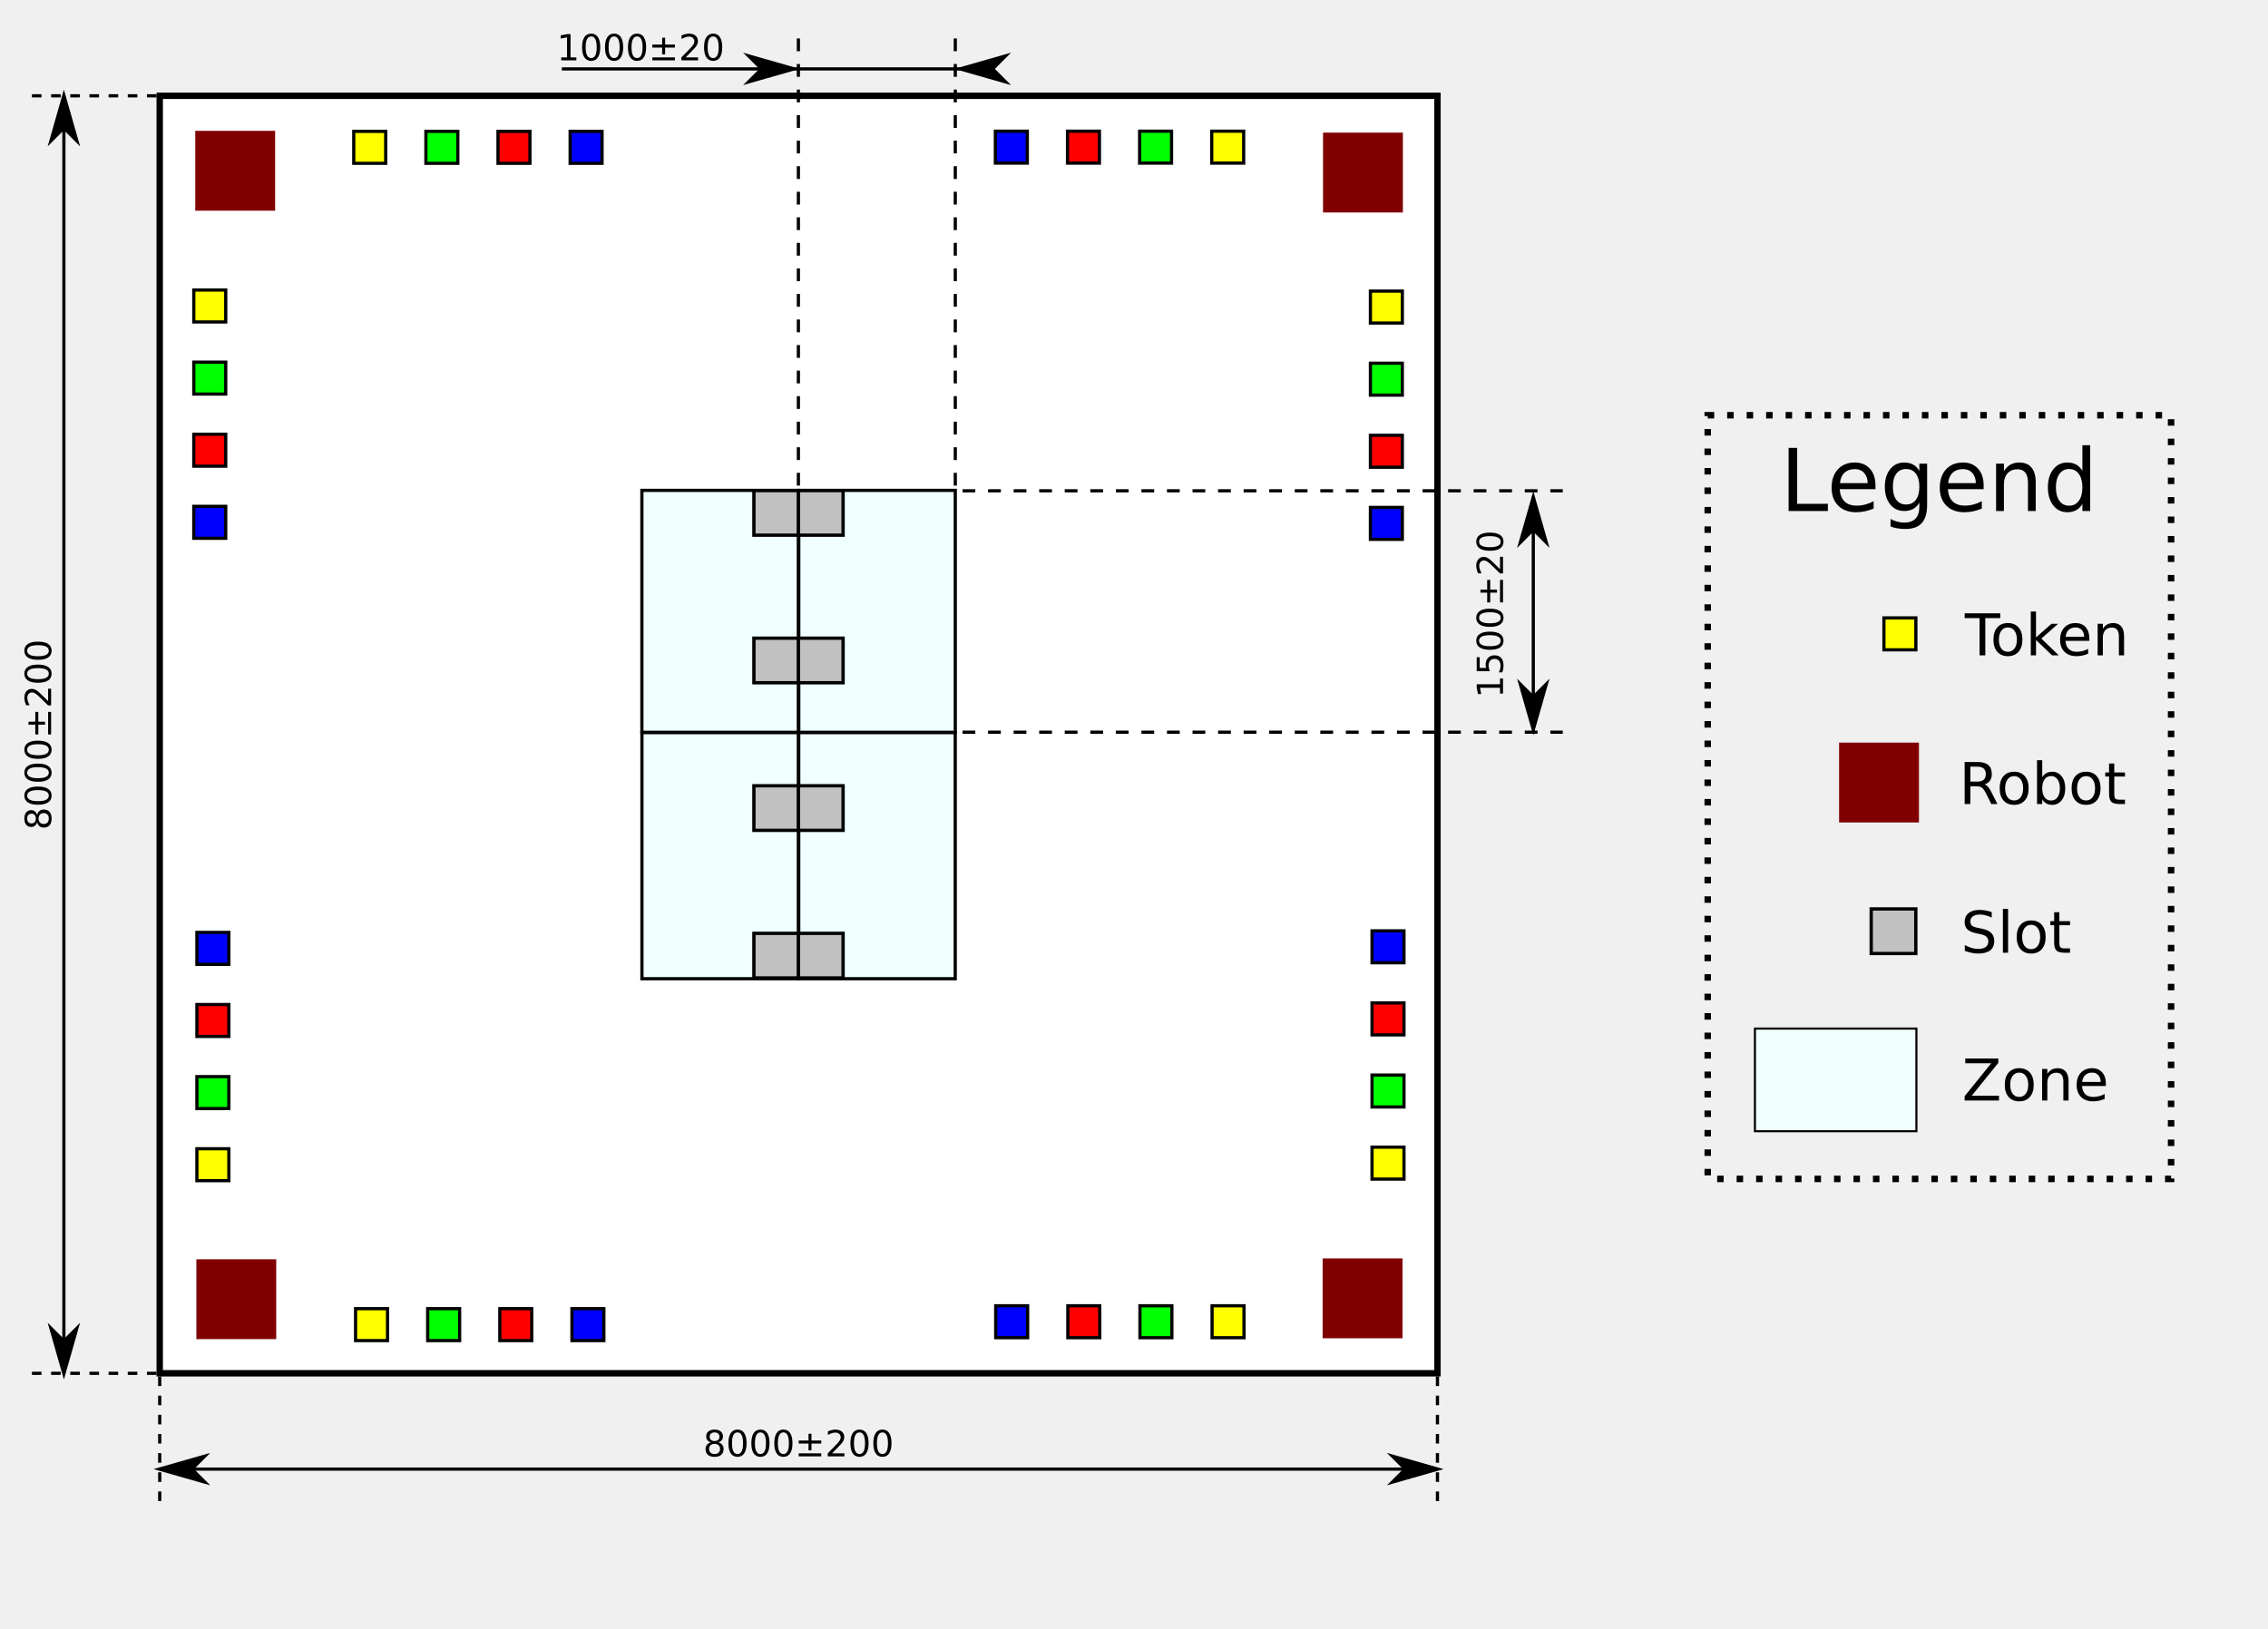
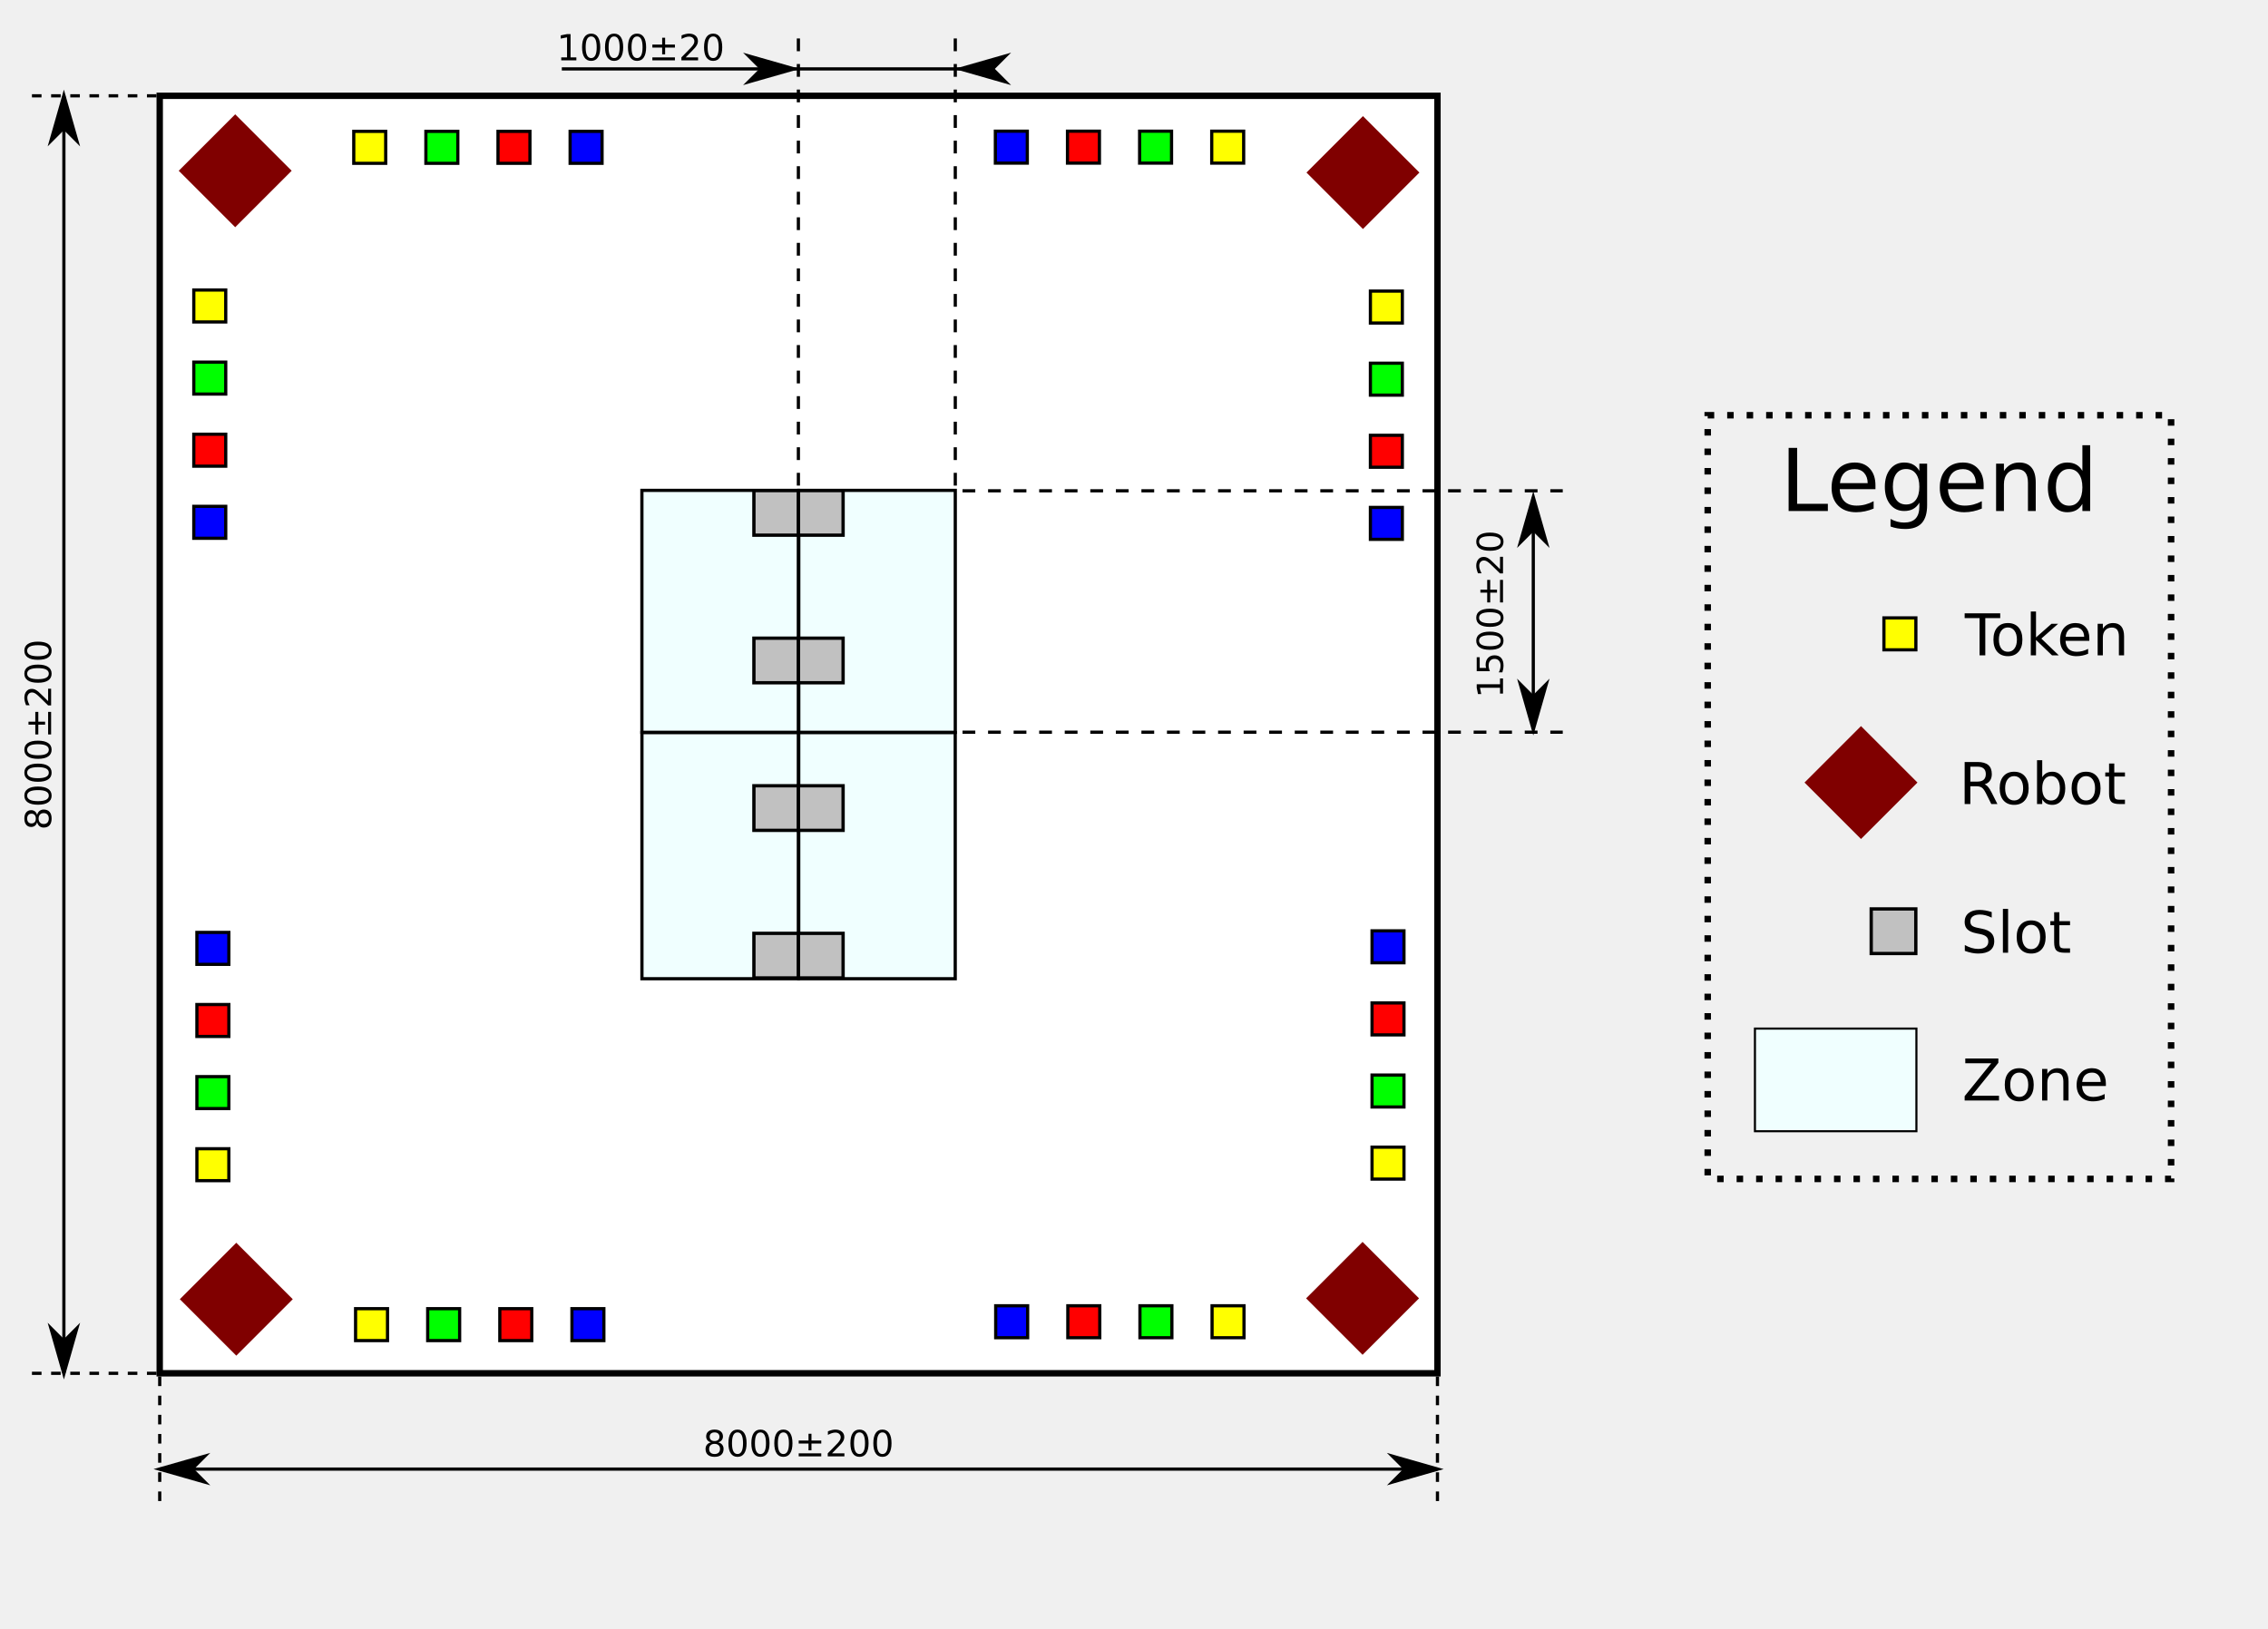
<svg xmlns="http://www.w3.org/2000/svg" width="1257.874" height="903.543" id="svg9784" version="1.1">
  <defs id="defs9786">
    <marker orient="auto" refY="0" refX="0" id="Arrow1Lstart" style="overflow:visible">
      <path id="path4180" d="M 0,0 5,-5 -12.5,0 5,5 0,0 z" style="fill-rule:evenodd;stroke:#000000;stroke-width:1pt" transform="matrix(0.8,0,0,0.8,10,0)" />
    </marker>
    <marker orient="auto" refY="0" refX="0" id="Arrow1Lend" style="overflow:visible">
      <path id="path4183" d="M 0,0 5,-5 -12.5,0 5,5 0,0 z" style="fill-rule:evenodd;stroke:#000000;stroke-width:1pt" transform="matrix(-0.8,0,0,-0.8,-10,0)" />
    </marker>
    <marker orient="auto" refY="0" refX="0" id="Arrow1Lstart-9" style="overflow:visible">
      <path id="path4180-9" d="M 0,0 5,-5 -12.5,0 5,5 0,0 z" style="fill-rule:evenodd;stroke:#000000;stroke-width:1pt" transform="matrix(0.8,0,0,0.8,10,0)" />
    </marker>
    <marker orient="auto" refY="0" refX="0" id="Arrow1Lend-9" style="overflow:visible">
      <path id="path4183-8" d="M 0,0 5,-5 -12.5,0 5,5 0,0 z" style="fill-rule:evenodd;stroke:#000000;stroke-width:1pt" transform="matrix(-0.8,0,0,-0.8,-10,0)" />
    </marker>
    <marker orient="auto" refY="0" refX="0" id="Arrow1Lstart-2" style="overflow:visible">
      <path id="path4180-1" d="M 0,0 5,-5 -12.5,0 5,5 0,0 z" style="fill-rule:evenodd;stroke:#000000;stroke-width:1pt" transform="matrix(0.8,0,0,0.8,10,0)" />
    </marker>
    <marker orient="auto" refY="0" refX="0" id="Arrow1Lend-5" style="overflow:visible">
      <path id="path4183-3" d="M 0,0 5,-5 -12.5,0 5,5 0,0 z" style="fill-rule:evenodd;stroke:#000000;stroke-width:1pt" transform="matrix(-0.8,0,0,-0.8,-10,0)" />
    </marker>
    <marker orient="auto" refY="0" refX="0" id="Arrow1Lstart-0" style="overflow:visible">
      <path id="path4180-2" d="M 0,0 5,-5 -12.5,0 5,5 0,0 z" style="fill-rule:evenodd;stroke:#000000;stroke-width:1pt" transform="matrix(0.8,0,0,0.8,10,0)" />
    </marker>
    <marker orient="auto" refY="0" refX="0" id="Arrow1Lend-7" style="overflow:visible">
      <path id="path4183-2" d="M 0,0 5,-5 -12.5,0 5,5 0,0 z" style="fill-rule:evenodd;stroke:#000000;stroke-width:1pt" transform="matrix(-0.8,0,0,-0.8,-10,0)" />
    </marker>
    <marker orient="auto" refY="0" refX="0" id="Arrow1Lstart-8" style="overflow:visible">
      <path id="path4180-4" d="M 0,0 5,-5 -12.5,0 5,5 0,0 z" style="fill-rule:evenodd;stroke:#000000;stroke-width:1pt" transform="matrix(0.8,0,0,0.8,10,0)" />
    </marker>
    <marker orient="auto" refY="0" refX="0" id="Arrow1Lend-0" style="overflow:visible">
      <path id="path4183-32" d="M 0,0 5,-5 -12.5,0 5,5 0,0 z" style="fill-rule:evenodd;stroke:#000000;stroke-width:1pt" transform="matrix(-0.8,0,0,-0.8,-10,0)" />
    </marker>
    <marker orient="auto" refY="0" refX="0" id="Arrow1Lend-2" style="overflow:visible">
      <path id="path4183-1" d="M 0,0 5,-5 -12.5,0 5,5 0,0 z" style="fill-rule:evenodd;stroke:#000000;stroke-width:1pt" transform="matrix(-0.8,0,0,-0.8,-10,0)" />
    </marker>
    <marker orient="auto" refY="0" refX="0" id="Arrow1Lstart-4" style="overflow:visible">
      <path id="path4180-47" d="M 0,0 5,-5 -12.5,0 5,5 0,0 z" style="fill-rule:evenodd;stroke:#000000;stroke-width:1pt" transform="matrix(0.8,0,0,0.8,10,0)" />
    </marker>
    <marker orient="auto" refY="0" refX="0" id="Arrow1Lend-8" style="overflow:visible">
      <path id="path4183-16" d="M 0,0 5,-5 -12.5,0 5,5 0,0 z" style="fill-rule:evenodd;stroke:#000000;stroke-width:1pt" transform="matrix(-0.8,0,0,-0.8,-10,0)" />
    </marker>
    <marker orient="auto" refY="0" refX="0" id="Arrow1Lstart-91" style="overflow:visible">
      <path id="path4180-6" d="M 0,0 5,-5 -12.5,0 5,5 0,0 z" style="fill-rule:evenodd;stroke:#000000;stroke-width:1pt" transform="matrix(0.8,0,0,0.8,10,0)" />
    </marker>
    <marker orient="auto" refY="0" refX="0" id="Arrow1Lend-27" style="overflow:visible">
      <path id="path4183-6" d="M 0,0 5,-5 -12.5,0 5,5 0,0 z" style="fill-rule:evenodd;stroke:#000000;stroke-width:1pt" transform="matrix(-0.8,0,0,-0.8,-10,0)" />
    </marker>
    <marker orient="auto" refY="0" refX="0" id="Arrow1Lstart-84" style="overflow:visible">
      <path id="path4180-5" d="M 0,0 5,-5 -12.5,0 5,5 0,0 z" style="fill-rule:evenodd;stroke:#000000;stroke-width:1pt" transform="matrix(0.8,0,0,0.8,10,0)" />
    </marker>
    <marker orient="auto" refY="0" refX="0" id="Arrow1Lstart-7" style="overflow:visible">
      <path id="path4180-92" d="M 0,0 5,-5 -12.5,0 5,5 0,0 z" style="fill-rule:evenodd;stroke:#000000;stroke-width:1pt" transform="matrix(0.8,0,0,0.8,10,0)" />
    </marker>
    <marker orient="auto" refY="0" refX="0" id="Arrow1Lend-87" style="overflow:visible">
      <path id="path4183-62" d="M 0,0 5,-5 -12.5,0 5,5 0,0 z" style="fill-rule:evenodd;stroke:#000000;stroke-width:1pt" transform="matrix(-0.8,0,0,-0.8,-10,0)" />
    </marker>
    <marker orient="auto" refY="0" refX="0" id="Arrow1Lstart-49" style="overflow:visible">
      <path id="path4180-18" d="M 0,0 5,-5 -12.5,0 5,5 0,0 z" style="fill-rule:evenodd;stroke:#000000;stroke-width:1pt" transform="matrix(0.8,0,0,0.8,10,0)" />
    </marker>
    <marker orient="auto" refY="0" refX="0" id="Arrow1Lend-1" style="overflow:visible">
      <path id="path4183-5" d="M 0,0 5,-5 -12.5,0 5,5 0,0 z" style="fill-rule:evenodd;stroke:#000000;stroke-width:1pt" transform="matrix(-0.8,0,0,-0.8,-10,0)" />
    </marker>
  </defs>
  <g id="layer1" transform="translate(0,-148.8188)">
    <rect style="fill:#ffffff;fill-opacity:1;stroke:#000000;stroke-width:3.543;stroke-linecap:round;stroke-linejoin:miter;stroke-miterlimit:4;stroke-opacity:1;stroke-dasharray:none;stroke-dashoffset:0" id="rect9794" width="708.661" height="708.661" x="88.583" y="201.968" />
    <g id="g5583" transform="translate(-620.0787,53.14962)">
      <path transform="translate(0,308.2677)" id="path4998" d="m 708.661,620.079 0,-70.866" style="fill:none;stroke:#000000;stroke-width:1.772;stroke-linecap:butt;stroke-linejoin:miter;stroke-miterlimit:4;stroke-opacity:1;stroke-dasharray:5.315, 5.315;stroke-dashoffset:0" />
      <path style="fill:none;stroke:#000000;stroke-width:1.772;stroke-linecap:butt;stroke-linejoin:miter;stroke-miterlimit:4;stroke-opacity:1;stroke-dasharray:5.315, 5.315;stroke-dashoffset:0" d="m 1417.323,928.346 0,-70.866" id="path5000" />
      <path style="fill:none;stroke:#000000;stroke-width:1.772;stroke-linecap:butt;stroke-linejoin:miter;stroke-miterlimit:4;stroke-opacity:1;stroke-dasharray:none;marker-start:url(#Arrow1Lstart);marker-mid:none;marker-end:url(#Arrow1Lend)" d="m 708.661,910.63 c 42.507,0 666.155,0 708.661,0" id="path5002" />
      <text xml:space="preserve" style="font-size:11px;font-style:normal;font-weight:normal;line-height:125%;letter-spacing:0px;word-spacing:0px;fill:#000000;fill-opacity:1;stroke:none;font-family:Bitstream Vera Sans" x="1010.033" y="903.543" id="text5562">
        <tspan id="tspan5564" x="1010.033" y="903.543" style="font-size:20px">8000±200</tspan>
      </text>
    </g>
    <g id="g5576" transform="matrix(0,-1,1,0,-715.748,1300.394)">
      <path style="fill:none;stroke:#000000;stroke-width:1.772;stroke-linecap:butt;stroke-linejoin:miter;stroke-miterlimit:4;stroke-opacity:1;stroke-dasharray:5.315, 5.315;stroke-dashoffset:0" d="m 389.764,733.465 0,70.866" id="path5566" />
      <path id="path5568" d="m 1098.425,733.465 0,70.866" style="fill:none;stroke:#000000;stroke-width:1.772;stroke-linecap:butt;stroke-linejoin:miter;stroke-miterlimit:4;stroke-opacity:1;stroke-dasharray:5.315, 5.315;stroke-dashoffset:0" />
      <path id="path5570" d="m 389.764,751.181 c 42.507,0 666.155,0 708.661,0" style="fill:none;stroke:#000000;stroke-width:1.772;stroke-linecap:butt;stroke-linejoin:miter;stroke-miterlimit:4;stroke-opacity:1;stroke-dasharray:none;marker-start:url(#Arrow1Lstart);marker-mid:none;marker-end:url(#Arrow1Lend)" />
      <text id="text5572" y="744.094" x="691.135" style="font-size:11px;font-style:normal;font-weight:normal;line-height:125%;letter-spacing:0px;word-spacing:0px;fill:#000000;fill-opacity:1;stroke:none;font-family:Bitstream Vera Sans" xml:space="preserve">
        <tspan style="font-size:20px" y="744.094" x="691.135" id="tspan5574">8000±200</tspan>
      </text>
    </g>
    <g id="g5576-5" transform="matrix(0,-1,1,0,81.49608,1743.307)">
      <g id="g5583-9" transform="matrix(0,1,-1,0,2469.685,-258.6614)" />
    </g>
    <g id="g11384" transform="translate(88.01576,230.3149)">
      <rect y="148.847" x="859.115" height="423.64" width="256.998" id="rect11382" style="fill:none;stroke:#000000;stroke-width:3.6;stroke-miterlimit:4;stroke-dasharray:3.6, 7.2;stroke-dashoffset:0" />
      <text xml:space="preserve" style="font-size:48px;font-style:normal;font-weight:normal;line-height:125%;letter-spacing:0px;word-spacing:0px;fill:#000000;fill-opacity:1;stroke:none;font-family:Bitstream Vera Sans" x="899.266" y="201.968" id="text11408">
        <tspan id="tspan11410" x="899.266" y="201.968" style="font-size:48px">Legend</tspan>
      </text>
      <g id="g4676" transform="translate(9.014126,16)">
        <g transform="translate(36,-30.39978)" id="g4666">
-           <rect style="fill:#800000;fill-opacity:1;stroke:none" id="use11195" width="44.291" height="44.291" x="886.969" y="344.855" />
+           <rect style="fill:#800000;fill-opacity:1;stroke:none" id="use11195" width="44.291" height="44.291" x="873.133" y="-398.407" transform="matrix(0.7071068,0.7071068,-0.7071068,0.7071068,0,0)" />
          <text xml:space="preserve" style="font-size:32px;font-style:normal;font-weight:normal;line-height:125%;letter-spacing:0px;word-spacing:0px;fill:#000000;fill-opacity:1;stroke:none;font-family:Bitstream Vera Sans" x="953.459" y="378.93" id="text11374">
            <tspan id="tspan11376" x="953.459" y="378.93" style="font-size:32px">Robot</tspan>
          </text>
        </g>
        <g transform="translate(36,-32)" id="g4671">
          <text id="text5562-4-6" y="298.052" x="956.693" style="font-size:32px;font-style:normal;font-weight:normal;line-height:125%;letter-spacing:0px;word-spacing:0px;fill:#000000;fill-opacity:1;stroke:none;font-family:Bitstream Vera Sans" xml:space="preserve">
            <tspan style="font-size:32px" y="298.052" x="956.693" id="tspan5564-4-5">Token</tspan>
          </text>
          <rect y="277.264" x="911.831" height="17.717" width="17.717" id="rect3385-1" style="fill:#ffff00;fill-opacity:1;stroke:#000000;stroke-width:1.772;stroke-miterlimit:4;stroke-opacity:1;stroke-dasharray:none" />
        </g>
        <g transform="translate(36,-38.11737)" id="g4661">
          <rect style="fill:#c1c1c1;fill-opacity:1;stroke:#000000;stroke-width:1.835;stroke-miterlimit:4;stroke-opacity:1;stroke-dasharray:none" id="rect4588-1" width="24.739" height="24.739" x="904.776" y="444.828" />
          <text id="text4630" y="469.127" x="954.49" style="font-size:32px;font-style:normal;font-weight:normal;line-height:125%;letter-spacing:0px;word-spacing:0px;fill:#000000;fill-opacity:1;stroke:none;font-family:Bitstream Vera Sans" xml:space="preserve">
            <tspan style="font-size:32px" y="469.127" x="954.49" id="tspan4632">Slot</tspan>
          </text>
        </g>
        <g transform="translate(36,-32)" id="g4656">
          <rect y="-929.849" x="505.088" height="89.555" width="56.943" id="rect3154-8" style="fill:#f0ffff;fill-opacity:1;stroke:#000000;stroke-width:1.168;stroke-miterlimit:4;stroke-opacity:1;stroke-dasharray:none" transform="matrix(0,1,-1,0,0,0)" />
          <text xml:space="preserve" style="font-size:32px;font-style:normal;font-weight:normal;line-height:125%;letter-spacing:0px;word-spacing:0px;fill:#000000;fill-opacity:1;stroke:none;font-family:Bitstream Vera Sans" x="955.162" y="544.997" id="text4652">
            <tspan id="tspan4654" x="955.162" y="544.997" style="font-size:32px">Zone</tspan>
          </text>
        </g>
      </g>
    </g>
    <g id="g3236" transform="translate(5.562661,42.6384)">
      <rect style="fill:#f0ffff;fill-opacity:1;stroke:#000000;stroke-width:1.78;stroke-miterlimit:4;stroke-opacity:1;stroke-dasharray:none" id="rect3152" width="86.803" height="134.222" x="350.447" y="378.201" />
      <rect y="512.592" x="350.468" height="136.516" width="86.803" id="rect3154" style="fill:#f0ffff;fill-opacity:1;stroke:#000000;stroke-width:1.78;stroke-miterlimit:4;stroke-opacity:1;stroke-dasharray:none" />
      <rect y="378.201" x="437.452" height="134.226" width="86.803" id="rect3156" style="fill:#f0ffff;fill-opacity:1;stroke:#000000;stroke-width:1.78;stroke-miterlimit:4;stroke-opacity:1;stroke-dasharray:none" />
      <rect style="fill:#f0ffff;fill-opacity:1;stroke:#000000;stroke-width:1.78;stroke-miterlimit:4;stroke-opacity:1;stroke-dasharray:none" id="rect3158" width="86.803" height="136.52" x="437.425" y="512.588" />
      <rect y="378.322" x="412.567" height="24.739" width="24.739" id="rect3218" style="fill:#c1c1c1;fill-opacity:1;stroke:#000000;stroke-width:1.835;stroke-miterlimit:4;stroke-opacity:1;stroke-dasharray:none" />
      <rect style="fill:#c1c1c1;fill-opacity:1;stroke:#000000;stroke-width:1.835;stroke-miterlimit:4;stroke-opacity:1;stroke-dasharray:none" id="rect3220" width="24.739" height="24.739" x="412.567" y="542.063" />
      <rect y="623.933" x="412.567" height="24.739" width="24.739" id="rect3222" style="fill:#c1c1c1;fill-opacity:1;stroke:#000000;stroke-width:1.835;stroke-miterlimit:4;stroke-opacity:1;stroke-dasharray:none" />
      <rect style="fill:#c1c1c1;fill-opacity:1;stroke:#000000;stroke-width:1.835;stroke-miterlimit:4;stroke-opacity:1;stroke-dasharray:none" id="rect3224" width="24.739" height="24.739" x="412.567" y="460.192" />
      <rect style="fill:#c1c1c1;fill-opacity:1;stroke:#000000;stroke-width:1.835;stroke-miterlimit:4;stroke-opacity:1;stroke-dasharray:none" id="rect4584" width="24.739" height="24.739" x="437.298" y="378.322" />
      <rect y="542.063" x="437.298" height="24.739" width="24.739" id="rect4586" style="fill:#c1c1c1;fill-opacity:1;stroke:#000000;stroke-width:1.835;stroke-miterlimit:4;stroke-opacity:1;stroke-dasharray:none" />
      <rect style="fill:#c1c1c1;fill-opacity:1;stroke:#000000;stroke-width:1.835;stroke-miterlimit:4;stroke-opacity:1;stroke-dasharray:none" id="rect4588" width="24.739" height="24.739" x="437.298" y="623.933" />
      <rect y="460.192" x="437.298" height="24.739" width="24.739" id="rect4590" style="fill:#c1c1c1;fill-opacity:1;stroke:#000000;stroke-width:1.835;stroke-miterlimit:4;stroke-opacity:1;stroke-dasharray:none" />
    </g>
    <g id="g3332" style="stroke-width:1.772;stroke-miterlimit:4;stroke-dasharray:none">
-       <rect y="221.401" x="108.299" height="44.291" width="44.291" id="rect3292" style="fill:#800000;fill-opacity:1;stroke:none;stroke-width:1.772;stroke-miterlimit:4;stroke-opacity:1;stroke-dasharray:none" />
+       <rect y="57.83" x="242.307" height="44.291" width="44.291" id="rect3292" style="fill:#800000;fill-opacity:1;stroke:none" transform="matrix(0.7071068,0.7071068,-0.7071068,0.7071068,0,0)" />
      <g transform="translate(0,18)" id="g3316" style="stroke-width:1.772;stroke-miterlimit:4;stroke-dasharray:none">
        <rect style="fill:#ffff00;fill-opacity:1;stroke:#000000;stroke-width:1.772;stroke-miterlimit:4;stroke-opacity:1;stroke-dasharray:none" id="rect3290" width="17.717" height="17.717" x="107.48" y="291.701" />
        <rect style="fill:#00ff00;fill-opacity:1;stroke:#000000;stroke-width:1.772;stroke-miterlimit:4;stroke-opacity:1;stroke-dasharray:none" id="rect3296" width="17.717" height="17.717" x="107.48" y="331.701" />
        <rect style="fill:#ff0000;fill-opacity:1;stroke:#000000;stroke-width:1.772;stroke-miterlimit:4;stroke-opacity:1;stroke-dasharray:none" id="rect3300" width="17.717" height="17.717" x="107.48" y="371.701" />
        <rect style="fill:#0000ff;fill-opacity:1;stroke:#000000;stroke-width:1.772;stroke-miterlimit:4;stroke-opacity:1;stroke-dasharray:none" id="rect3304" width="17.717" height="17.717" x="107.48" y="411.701" />
      </g>
      <g transform="matrix(0,-1,1,0,-95.50212,346.8975)" id="g3322" style="stroke-width:1.772;stroke-miterlimit:4;stroke-dasharray:none">
        <rect y="291.701" x="107.48" height="17.717" width="17.717" id="rect3324" style="fill:#ffff00;fill-opacity:1;stroke:#000000;stroke-width:1.772;stroke-miterlimit:4;stroke-opacity:1;stroke-dasharray:none" />
        <rect y="331.701" x="107.48" height="17.717" width="17.717" id="rect3326" style="fill:#00ff00;fill-opacity:1;stroke:#000000;stroke-width:1.772;stroke-miterlimit:4;stroke-opacity:1;stroke-dasharray:none" />
        <rect y="371.701" x="107.48" height="17.717" width="17.717" id="rect3328" style="fill:#ff0000;fill-opacity:1;stroke:#000000;stroke-width:1.772;stroke-miterlimit:4;stroke-opacity:1;stroke-dasharray:none" />
        <rect y="411.701" x="107.48" height="17.717" width="17.717" id="rect3330" style="fill:#0000ff;fill-opacity:1;stroke:#000000;stroke-width:1.772;stroke-miterlimit:4;stroke-opacity:1;stroke-dasharray:none" />
      </g>
    </g>
    <g id="g3345" transform="matrix(0,-1,1,0,-112.4965,999.9719)" style="stroke-width:1.772;stroke-miterlimit:4;stroke-dasharray:none">
-       <rect style="fill:#800000;fill-opacity:1;stroke:none;stroke-width:1.772;stroke-miterlimit:4;stroke-opacity:1;stroke-dasharray:none" id="rect3347" width="44.291" height="44.291" x="108.299" y="221.401" />
+       <rect style="fill:#800000;fill-opacity:1;stroke:none" id="rect3347" width="44.291" height="44.291" x="242.307" y="57.83" transform="matrix(0.7071068,0.7071068,-0.7071068,0.7071068,0,0)" />
      <g id="g3349" transform="translate(0,18)" style="stroke-width:1.772;stroke-miterlimit:4;stroke-dasharray:none">
        <rect y="291.701" x="107.48" height="17.717" width="17.717" id="rect3351" style="fill:#ffff00;fill-opacity:1;stroke:#000000;stroke-width:1.772;stroke-miterlimit:4;stroke-opacity:1;stroke-dasharray:none" />
        <rect y="331.701" x="107.48" height="17.717" width="17.717" id="rect3353" style="fill:#00ff00;fill-opacity:1;stroke:#000000;stroke-width:1.772;stroke-miterlimit:4;stroke-opacity:1;stroke-dasharray:none" />
        <rect y="371.701" x="107.48" height="17.717" width="17.717" id="rect3355" style="fill:#ff0000;fill-opacity:1;stroke:#000000;stroke-width:1.772;stroke-miterlimit:4;stroke-opacity:1;stroke-dasharray:none" />
        <rect y="411.701" x="107.48" height="17.717" width="17.717" id="rect3357" style="fill:#0000ff;fill-opacity:1;stroke:#000000;stroke-width:1.772;stroke-miterlimit:4;stroke-opacity:1;stroke-dasharray:none" />
      </g>
      <g id="g3359" transform="matrix(0,-1,1,0,-95.50212,346.8975)" style="stroke-width:1.772;stroke-miterlimit:4;stroke-dasharray:none">
        <rect style="fill:#ffff00;fill-opacity:1;stroke:#000000;stroke-width:1.772;stroke-miterlimit:4;stroke-opacity:1;stroke-dasharray:none" id="rect3361" width="17.717" height="17.717" x="107.48" y="291.701" />
        <rect style="fill:#00ff00;fill-opacity:1;stroke:#000000;stroke-width:1.772;stroke-miterlimit:4;stroke-opacity:1;stroke-dasharray:none" id="rect3363" width="17.717" height="17.717" x="107.48" y="331.701" />
        <rect style="fill:#ff0000;fill-opacity:1;stroke:#000000;stroke-width:1.772;stroke-miterlimit:4;stroke-opacity:1;stroke-dasharray:none" id="rect3365" width="17.717" height="17.717" x="107.48" y="371.701" />
        <rect style="fill:#0000ff;fill-opacity:1;stroke:#000000;stroke-width:1.772;stroke-miterlimit:4;stroke-opacity:1;stroke-dasharray:none" id="rect3367" width="17.717" height="17.717" x="107.48" y="411.701" />
      </g>
    </g>
    <g transform="matrix(0,1,-1,0,999.4637,114.0979)" id="g3369" style="stroke-width:1.772;stroke-miterlimit:4;stroke-dasharray:none">
-       <rect y="221.401" x="108.299" height="44.291" width="44.291" id="rect3371" style="fill:#800000;fill-opacity:1;stroke:none;stroke-width:1.772;stroke-miterlimit:4;stroke-opacity:1;stroke-dasharray:none" />
+       <rect y="242.307" x="-102.121" height="44.291" width="44.291" id="rect3371" style="fill:#800000;fill-opacity:1;stroke:none" transform="matrix(0.7071068,-0.7071068,0.7071068,0.7071068,0,0)" />
      <g transform="translate(0,18)" id="g3373" style="stroke-width:1.772;stroke-miterlimit:4;stroke-dasharray:none">
        <rect style="fill:#ffff00;fill-opacity:1;stroke:#000000;stroke-width:1.772;stroke-miterlimit:4;stroke-opacity:1;stroke-dasharray:none" id="rect3375" width="17.717" height="17.717" x="107.48" y="291.701" />
        <rect style="fill:#00ff00;fill-opacity:1;stroke:#000000;stroke-width:1.772;stroke-miterlimit:4;stroke-opacity:1;stroke-dasharray:none" id="rect3377" width="17.717" height="17.717" x="107.48" y="331.701" />
        <rect style="fill:#ff0000;fill-opacity:1;stroke:#000000;stroke-width:1.772;stroke-miterlimit:4;stroke-opacity:1;stroke-dasharray:none" id="rect3379" width="17.717" height="17.717" x="107.48" y="371.701" />
        <rect style="fill:#0000ff;fill-opacity:1;stroke:#000000;stroke-width:1.772;stroke-miterlimit:4;stroke-opacity:1;stroke-dasharray:none" id="rect3381" width="17.717" height="17.717" x="107.48" y="411.701" />
      </g>
      <g transform="matrix(0,-1,1,0,-95.50212,346.8975)" id="g3383" style="stroke-width:1.772;stroke-miterlimit:4;stroke-dasharray:none">
        <rect y="291.701" x="107.48" height="17.717" width="17.717" id="rect3385" style="fill:#ffff00;fill-opacity:1;stroke:#000000;stroke-width:1.772;stroke-miterlimit:4;stroke-opacity:1;stroke-dasharray:none" />
        <rect y="331.701" x="107.48" height="17.717" width="17.717" id="rect3387" style="fill:#00ff00;fill-opacity:1;stroke:#000000;stroke-width:1.772;stroke-miterlimit:4;stroke-opacity:1;stroke-dasharray:none" />
        <rect y="371.701" x="107.48" height="17.717" width="17.717" id="rect3389" style="fill:#ff0000;fill-opacity:1;stroke:#000000;stroke-width:1.772;stroke-miterlimit:4;stroke-opacity:1;stroke-dasharray:none" />
        <rect y="411.701" x="107.48" height="17.717" width="17.717" id="rect3391" style="fill:#0000ff;fill-opacity:1;stroke:#000000;stroke-width:1.772;stroke-miterlimit:4;stroke-opacity:1;stroke-dasharray:none" />
      </g>
    </g>
    <g id="g3393" transform="matrix(-1,0,0,-1,886.1496,1112.601)" style="stroke-width:1.772;stroke-miterlimit:4;stroke-dasharray:none">
-       <rect style="fill:#800000;fill-opacity:1;stroke:none;stroke-width:1.772;stroke-miterlimit:4;stroke-opacity:1;stroke-dasharray:none" id="rect3395" width="44.291" height="44.291" x="108.299" y="221.401" />
+       <rect style="fill:#800000;fill-opacity:1;stroke:none" id="rect3395" width="44.291" height="44.291" x="242.307" y="57.83" transform="matrix(0.7071068,0.7071068,-0.7071068,0.7071068,0,0)" />
      <g id="g3397" transform="translate(0,18)" style="stroke-width:1.772;stroke-miterlimit:4;stroke-dasharray:none">
        <rect y="291.701" x="107.48" height="17.717" width="17.717" id="rect3399" style="fill:#ffff00;fill-opacity:1;stroke:#000000;stroke-width:1.772;stroke-miterlimit:4;stroke-opacity:1;stroke-dasharray:none" />
        <rect y="331.701" x="107.48" height="17.717" width="17.717" id="rect3401" style="fill:#00ff00;fill-opacity:1;stroke:#000000;stroke-width:1.772;stroke-miterlimit:4;stroke-opacity:1;stroke-dasharray:none" />
        <rect y="371.701" x="107.48" height="17.717" width="17.717" id="rect3403" style="fill:#ff0000;fill-opacity:1;stroke:#000000;stroke-width:1.772;stroke-miterlimit:4;stroke-opacity:1;stroke-dasharray:none" />
        <rect y="411.701" x="107.48" height="17.717" width="17.717" id="rect3405" style="fill:#0000ff;fill-opacity:1;stroke:#000000;stroke-width:1.772;stroke-miterlimit:4;stroke-opacity:1;stroke-dasharray:none" />
      </g>
      <g id="g3407" transform="matrix(0,-1,1,0,-95.50212,346.8975)" style="stroke-width:1.772;stroke-miterlimit:4;stroke-dasharray:none">
        <rect style="fill:#ffff00;fill-opacity:1;stroke:#000000;stroke-width:1.772;stroke-miterlimit:4;stroke-opacity:1;stroke-dasharray:none" id="rect3409" width="17.717" height="17.717" x="107.48" y="291.701" />
        <rect style="fill:#00ff00;fill-opacity:1;stroke:#000000;stroke-width:1.772;stroke-miterlimit:4;stroke-opacity:1;stroke-dasharray:none" id="rect3411" width="17.717" height="17.717" x="107.48" y="331.701" />
        <rect style="fill:#ff0000;fill-opacity:1;stroke:#000000;stroke-width:1.772;stroke-miterlimit:4;stroke-opacity:1;stroke-dasharray:none" id="rect3413" width="17.717" height="17.717" x="107.48" y="371.701" />
        <rect style="fill:#0000ff;fill-opacity:1;stroke:#000000;stroke-width:1.772;stroke-miterlimit:4;stroke-opacity:1;stroke-dasharray:none" id="rect3415" width="17.717" height="17.717" x="107.48" y="411.701" />
      </g>
    </g>
    <path style="fill:none;stroke:#000000;stroke-width:1.772;stroke-linecap:butt;stroke-linejoin:miter;stroke-miterlimit:4;stroke-opacity:1;stroke-dasharray:7.087,7.087;stroke-dashoffset:0" d="m 533.827,421.078 332.905,0" id="path3417" />
    <path id="path4295" d="m 533.827,554.984 332.905,0" style="fill:none;stroke:#000000;stroke-width:1.772;stroke-linecap:butt;stroke-linejoin:miter;stroke-miterlimit:4;stroke-opacity:1;stroke-dasharray:7.087,7.087;stroke-dashoffset:0" />
    <path id="path5570-4" d="m 850.394,553.33 c 0,-7.713 0,-120.88 0,-128.593" style="fill:none;stroke:#000000;stroke-width:1.772;stroke-linecap:butt;stroke-linejoin:miter;stroke-miterlimit:4;stroke-opacity:1;stroke-dasharray:none;marker-start:url(#Arrow1Lstart);marker-mid:none;marker-end:url(#Arrow1Lend)" />
    <text transform="matrix(0,-1,1,0,0,0)" id="text5572-5" y="833.591" x="-536.045" style="font-size:11px;font-style:normal;font-weight:normal;line-height:125%;letter-spacing:0px;word-spacing:0px;fill:#000000;fill-opacity:1;stroke:none;font-family:Bitstream Vera Sans" xml:space="preserve">
      <tspan style="font-size:20px" y="833.591" x="-536.045" id="tspan5574-6">1500±20</tspan>
    </text>
    <path id="path4354" d="m 529.82,418.193 0,-250.392" style="fill:none;stroke:#000000;stroke-width:1.772;stroke-linecap:butt;stroke-linejoin:miter;stroke-miterlimit:4;stroke-opacity:1;stroke-dasharray:7.087,7.087;stroke-dashoffset:0" />
    <path style="fill:none;stroke:#000000;stroke-width:1.772;stroke-linecap:butt;stroke-linejoin:miter;stroke-miterlimit:4;stroke-opacity:1;stroke-dasharray:7.087,7.087;stroke-dashoffset:0" d="m 442.8,418.193 0,-250.392" id="path4356" />
    <path style="fill:none;stroke:#000000;stroke-width:1.772;stroke-linecap:butt;stroke-linejoin:miter;stroke-miterlimit:4;stroke-opacity:1;stroke-dasharray:none;marker-start:url(#Arrow1Lstart);marker-mid:none;marker-end:none" d="m 440.182,187.033 c -7.713,0 -120.88,0 -128.593,0" id="path4358" />
    <text xml:space="preserve" style="font-size:11px;font-style:normal;font-weight:normal;line-height:125%;letter-spacing:0px;word-spacing:0px;fill:#000000;fill-opacity:1;stroke:none;font-family:Bitstream Vera Sans" x="308.791" y="182.314" id="text4360">
      <tspan id="tspan4362" x="308.791" y="182.314" style="font-size:20px">1000±20</tspan>
    </text>
    <path id="path4694" d="m 532.717,187.033 c -5.593,0 -87.659,0 -93.252,0" style="fill:none;stroke:#000000;stroke-width:1.772;stroke-linecap:butt;stroke-linejoin:miter;stroke-miterlimit:4;stroke-opacity:1;stroke-dasharray:none;marker-start:url(#Arrow1Lend-1);marker-mid:none;marker-end:none" />
  </g>
</svg>
